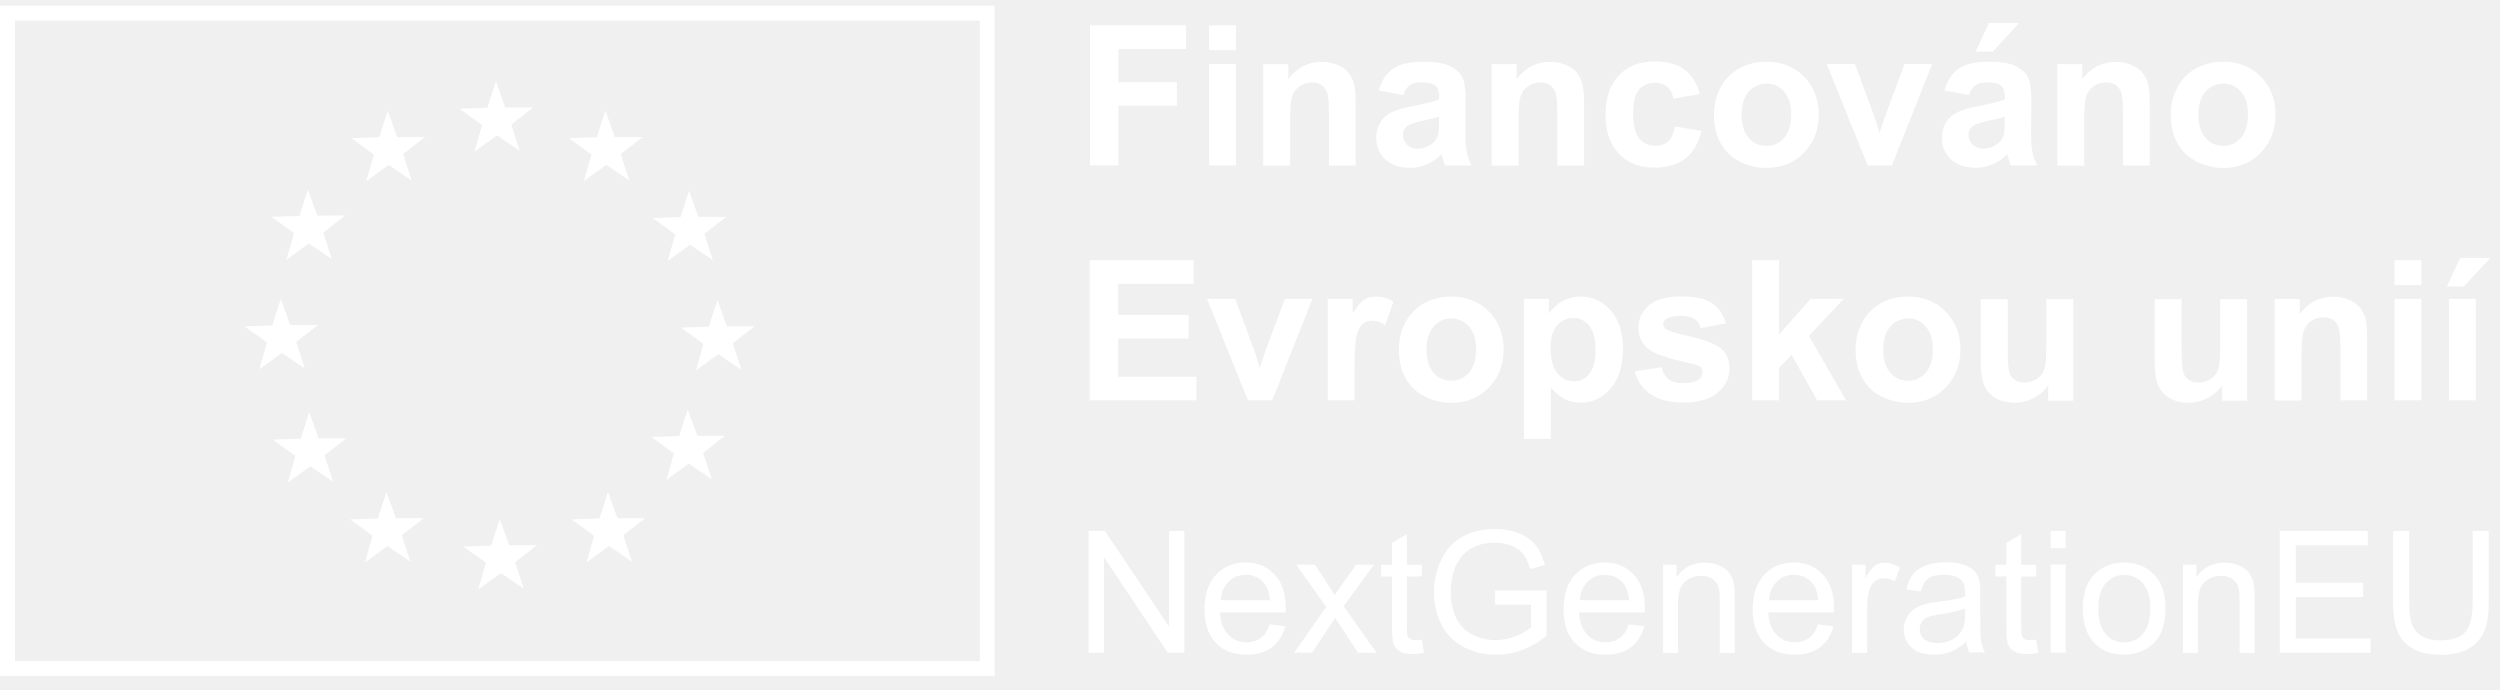
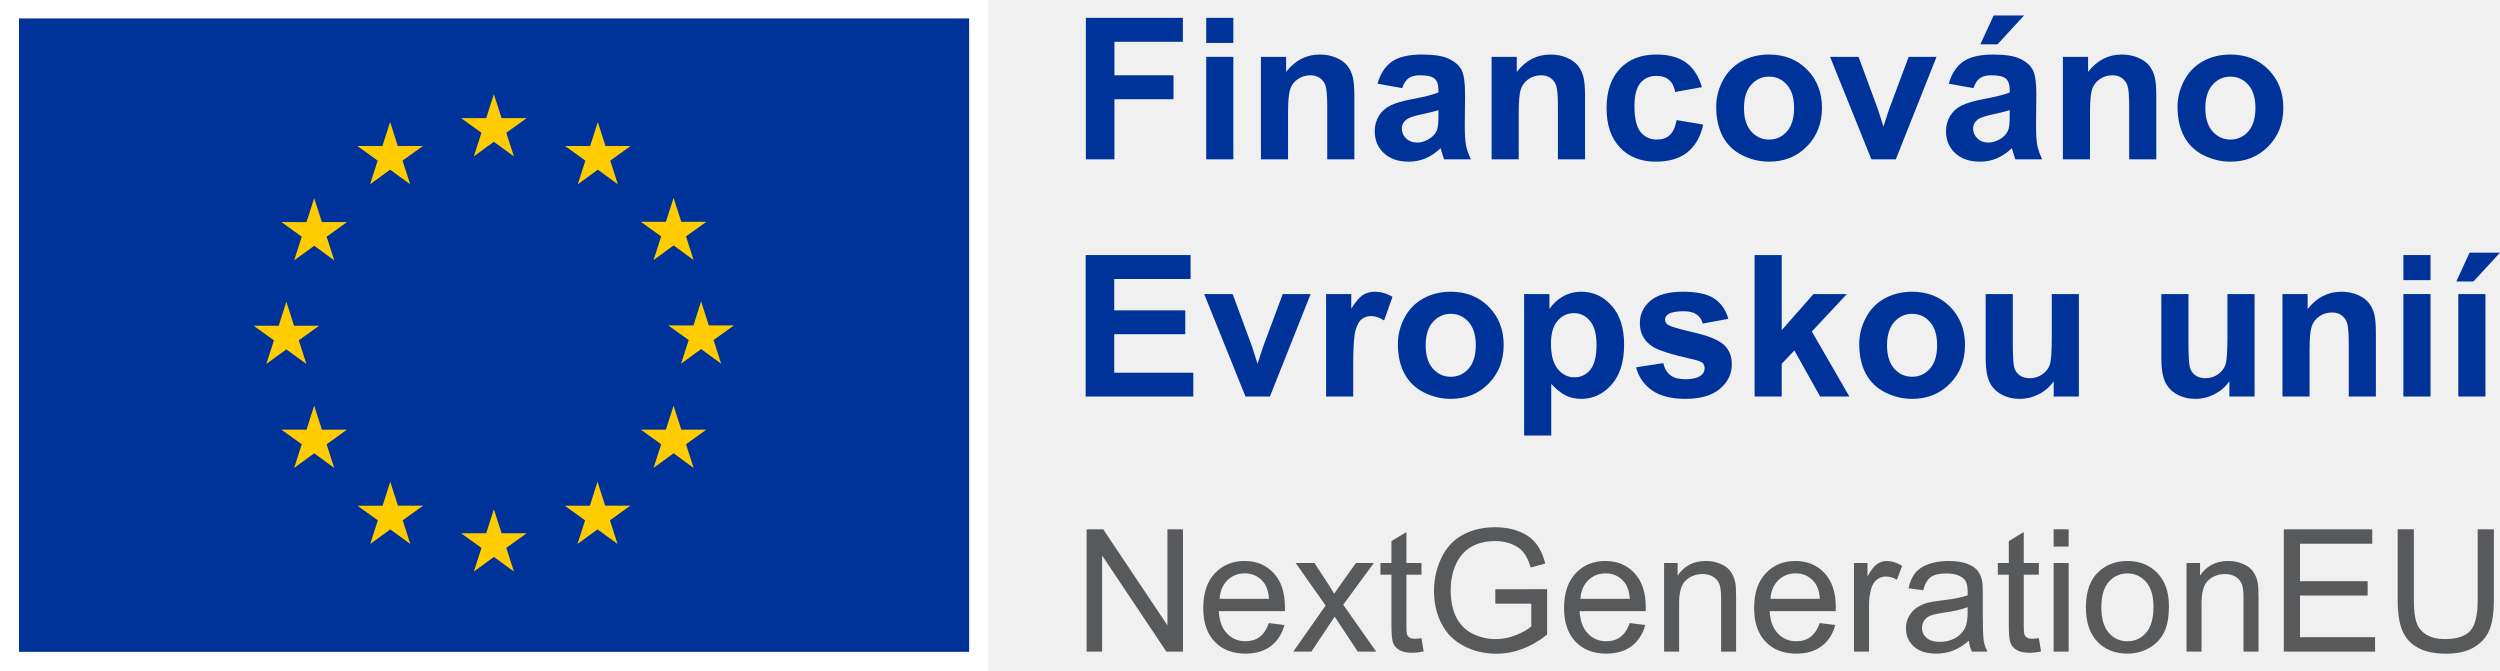
- <svg xmlns="http://www.w3.org/2000/svg" width="185" height="51" viewBox="0 0 185 51" fill="none">
-   <path d="M0 50.026V0.417H73.6V50.026H0ZM1.11 48.926H72.5V1.526H1.11V48.926Z" fill="white" />
-   <path d="M37.39 7.957L39.45 7.947L37.83 9.217L38.46 11.167L36.77 10.017L35.11 11.227L35.67 9.257L34.01 8.047L36.06 7.977L36.7 6.017L37.39 7.957Z" fill="white" />
-   <path d="M29.39 10.136H31.45L29.83 11.396L30.46 13.357L28.76 12.207L27.1 13.406L27.67 11.437L26 10.226L28.06 10.156L28.69 8.207L29.39 10.136Z" fill="white" />
-   <path d="M23.48 15.957L25.54 15.947L23.92 17.217L24.55 19.167L22.85 18.017L21.19 19.227L21.76 17.247L20.09 16.047L22.16 15.977L22.78 14.017L23.48 15.957Z" fill="white" />
-   <path d="M21.48 24.057L23.54 24.047L21.92 25.307L22.55 27.267L20.86 26.117L19.19 27.327L19.76 25.347L18.09 24.147L20.15 24.077L20.78 22.117L21.48 24.057Z" fill="white" />
-   <path d="M23.58 32.436H25.63L24.01 33.696L24.65 35.646L22.95 34.506L21.29 35.716L21.86 33.736L20.19 32.536L22.25 32.456L22.88 30.506L23.58 32.436Z" fill="white" />
-   <path d="M29.3 38.347H31.35L29.73 39.607L30.36 41.557L28.67 40.407L27.01 41.617L27.57 39.647L25.91 38.437L27.96 38.367L28.6 36.407L29.3 38.347Z" fill="white" />
-   <path d="M37.68 40.346H39.74L38.12 41.606L38.76 43.556L37.06 42.416L35.39 43.617L35.96 41.647L34.3 40.447L36.35 40.367L36.98 38.416L37.68 40.346Z" fill="white" />
-   <path d="M45.69 38.347H47.74L46.12 39.607L46.76 41.557L45.06 40.407L43.4 41.617L43.97 39.647L42.3 38.437L44.36 38.367L44.99 36.407L45.69 38.347Z" fill="white" />
-   <path d="M51.6 32.247H53.65L52.03 33.507L52.67 35.457L50.97 34.307L49.31 35.517L49.87 33.547L48.21 32.337L50.26 32.267L50.89 30.307L51.6 32.247Z" fill="white" />
-   <path d="M53.79 24.146H55.84L54.22 25.406L54.86 27.356L53.15 26.206L51.5 27.416L52.06 25.446L50.4 24.246L52.45 24.166L53.09 22.216L53.79 24.146Z" fill="white" />
-   <path d="M51.68 16.047H53.75L52.12 17.307L52.76 19.257L51.06 18.107L49.4 19.317L49.97 17.347L48.3 16.137L50.36 16.067L50.99 14.117L51.68 16.047Z" fill="white" />
-   <path d="M45.5 10.136H47.56L45.93 11.396L46.57 13.357L44.86 12.197L43.2 13.406L43.77 11.437L42.11 10.226L44.16 10.156L44.8 8.207L45.5 10.136Z" fill="white" />
-   <path d="M80.66 12.246V1.876H87.77V3.626H82.76V6.076H87.09V7.826H82.76V12.236H80.67L80.66 12.246Z" fill="white" />
-   <path d="M89.47 3.716V1.876H91.46V3.716H89.47ZM89.47 12.246V4.736H91.46V12.246H89.47Z" fill="white" />
-   <path d="M100.33 12.247H98.34V8.417C98.34 7.607 98.3 7.087 98.21 6.847C98.13 6.607 97.99 6.427 97.8 6.297C97.61 6.167 97.38 6.097 97.11 6.097C96.77 6.097 96.46 6.187 96.18 6.377C95.91 6.567 95.72 6.817 95.62 7.127C95.52 7.437 95.47 8.017 95.47 8.857V12.257H93.48V4.747H95.33V5.847C95.99 4.997 96.81 4.577 97.8 4.577C98.24 4.577 98.64 4.657 99 4.817C99.36 4.977 99.64 5.177 99.82 5.427C100 5.677 100.14 5.947 100.21 6.257C100.28 6.567 100.32 7.017 100.32 7.597V12.267L100.33 12.247Z" fill="white" />
-   <path d="M103.83 7.026L102.03 6.696C102.23 5.966 102.58 5.436 103.08 5.086C103.58 4.736 104.31 4.566 105.29 4.566C106.18 4.566 106.84 4.666 107.27 4.876C107.7 5.086 108.01 5.356 108.19 5.676C108.37 5.996 108.46 6.596 108.46 7.456L108.44 9.776C108.44 10.436 108.47 10.926 108.54 11.236C108.6 11.546 108.72 11.886 108.9 12.246H106.93C106.88 12.116 106.81 11.916 106.74 11.656C106.71 11.536 106.68 11.456 106.67 11.426C106.33 11.756 105.97 12.006 105.58 12.166C105.19 12.326 104.78 12.416 104.34 12.416C103.57 12.416 102.96 12.206 102.51 11.786C102.06 11.366 101.84 10.836 101.84 10.196C101.84 9.776 101.94 9.396 102.14 9.066C102.34 8.736 102.63 8.476 102.99 8.306C103.36 8.126 103.88 7.976 104.57 7.846C105.5 7.676 106.14 7.506 106.5 7.356V7.156C106.5 6.776 106.41 6.506 106.22 6.336C106.03 6.176 105.68 6.096 105.15 6.096C104.8 6.096 104.52 6.166 104.32 6.306C104.12 6.446 103.96 6.686 103.84 7.036L103.83 7.026ZM106.49 8.636C106.24 8.716 105.83 8.826 105.28 8.936C104.73 9.056 104.37 9.166 104.2 9.286C103.94 9.466 103.81 9.706 103.81 9.986C103.81 10.266 103.91 10.506 104.12 10.706C104.33 10.906 104.59 11.006 104.91 11.006C105.27 11.006 105.61 10.886 105.94 10.656C106.18 10.476 106.34 10.256 106.41 9.996C106.46 9.826 106.49 9.506 106.49 9.026V8.626V8.636Z" fill="white" />
-   <path d="M117.23 12.247H115.24V8.417C115.24 7.607 115.2 7.087 115.11 6.847C115.03 6.607 114.89 6.427 114.7 6.297C114.51 6.167 114.28 6.097 114.01 6.097C113.67 6.097 113.36 6.187 113.08 6.377C112.81 6.567 112.62 6.817 112.52 7.127C112.42 7.437 112.37 8.017 112.37 8.857V12.257H110.38V4.747H112.23V5.847C112.89 4.997 113.71 4.577 114.7 4.577C115.14 4.577 115.54 4.657 115.9 4.817C116.26 4.977 116.54 5.177 116.72 5.427C116.9 5.677 117.04 5.947 117.11 6.257C117.18 6.567 117.22 7.017 117.22 7.597V12.267L117.23 12.247Z" fill="white" />
-   <path d="M125.79 6.956L123.83 7.306C123.76 6.916 123.61 6.616 123.38 6.426C123.15 6.226 122.84 6.126 122.47 6.126C121.97 6.126 121.58 6.296 121.29 6.636C121 6.976 120.85 7.546 120.85 8.346C120.85 9.236 121 9.866 121.3 10.236C121.6 10.606 122 10.786 122.51 10.786C122.89 10.786 123.2 10.676 123.44 10.466C123.68 10.256 123.85 9.886 123.95 9.356L125.9 9.686C125.7 10.586 125.31 11.256 124.73 11.716C124.15 12.176 123.38 12.406 122.42 12.406C121.32 12.406 120.45 12.056 119.79 11.366C119.14 10.676 118.81 9.716 118.81 8.486C118.81 7.256 119.14 6.276 119.79 5.586C120.44 4.896 121.33 4.546 122.45 4.546C123.36 4.546 124.09 4.746 124.63 5.136C125.17 5.526 125.56 6.126 125.79 6.936V6.956Z" fill="white" />
-   <path d="M126.84 8.386C126.84 7.726 127 7.086 127.33 6.466C127.66 5.846 128.12 5.376 128.71 5.056C129.31 4.726 129.97 4.566 130.71 4.566C131.85 4.566 132.78 4.936 133.5 5.676C134.23 6.416 134.59 7.346 134.59 8.476C134.59 9.606 134.22 10.556 133.49 11.306C132.76 12.056 131.83 12.426 130.72 12.426C130.03 12.426 129.38 12.266 128.75 11.956C128.13 11.646 127.65 11.186 127.32 10.586C126.99 9.986 126.83 9.256 126.83 8.386H126.84ZM128.88 8.496C128.88 9.246 129.06 9.816 129.41 10.206C129.76 10.606 130.2 10.796 130.72 10.796C131.24 10.796 131.67 10.596 132.02 10.206C132.37 9.806 132.55 9.236 132.55 8.476C132.55 7.716 132.37 7.176 132.02 6.776C131.67 6.376 131.23 6.186 130.72 6.186C130.21 6.186 129.76 6.386 129.41 6.776C129.06 7.176 128.88 7.746 128.88 8.486V8.496Z" fill="white" />
-   <path d="M138.21 12.246L135.18 4.736H137.27L138.68 8.566L139.09 9.846C139.2 9.516 139.27 9.306 139.3 9.206C139.37 8.996 139.44 8.786 139.51 8.566L140.94 4.736H142.98L140 12.246H138.21Z" fill="white" />
-   <path d="M145.69 7.027L143.89 6.697C144.09 5.967 144.44 5.437 144.94 5.087C145.44 4.737 146.17 4.567 147.15 4.567C148.04 4.567 148.7 4.667 149.13 4.877C149.56 5.087 149.87 5.357 150.05 5.677C150.23 5.997 150.32 6.597 150.32 7.457L150.3 9.777C150.3 10.437 150.33 10.927 150.4 11.236C150.46 11.546 150.58 11.886 150.76 12.246H148.79C148.74 12.117 148.67 11.916 148.6 11.656C148.57 11.537 148.54 11.457 148.53 11.427C148.19 11.757 147.83 12.007 147.44 12.166C147.05 12.326 146.64 12.416 146.2 12.416C145.43 12.416 144.82 12.207 144.37 11.787C143.92 11.367 143.7 10.836 143.7 10.197C143.7 9.777 143.8 9.397 144 9.067C144.2 8.737 144.49 8.477 144.85 8.307C145.22 8.127 145.74 7.977 146.43 7.847C147.36 7.677 148 7.507 148.36 7.357V7.157C148.36 6.777 148.27 6.507 148.08 6.337C147.89 6.177 147.54 6.097 147.01 6.097C146.66 6.097 146.38 6.167 146.18 6.307C145.98 6.447 145.82 6.687 145.7 7.037L145.69 7.027ZM148.35 8.637C148.1 8.717 147.69 8.827 147.14 8.937C146.59 9.057 146.23 9.167 146.06 9.287C145.8 9.467 145.67 9.707 145.67 9.987C145.67 10.267 145.77 10.507 145.98 10.707C146.19 10.906 146.45 11.007 146.77 11.007C147.13 11.007 147.47 10.886 147.8 10.656C148.04 10.476 148.2 10.257 148.27 9.997C148.32 9.827 148.35 9.507 148.35 9.027V8.627V8.637ZM146.2 3.817L147.18 1.707H149.41L147.47 3.817H146.21H146.2Z" fill="white" />
-   <path d="M159.09 12.247H157.1V8.417C157.1 7.607 157.06 7.087 156.97 6.847C156.89 6.607 156.75 6.427 156.56 6.297C156.37 6.167 156.14 6.097 155.87 6.097C155.53 6.097 155.22 6.187 154.94 6.377C154.67 6.567 154.48 6.817 154.38 7.127C154.28 7.437 154.23 8.017 154.23 8.857V12.257H152.24V4.747H154.09V5.847C154.75 4.997 155.57 4.577 156.56 4.577C157 4.577 157.4 4.657 157.76 4.817C158.12 4.977 158.4 5.177 158.58 5.427C158.76 5.677 158.9 5.947 158.97 6.257C159.04 6.567 159.08 7.017 159.08 7.597V12.267L159.09 12.247Z" fill="white" />
-   <path d="M160.64 8.386C160.64 7.726 160.8 7.086 161.13 6.466C161.46 5.846 161.92 5.376 162.51 5.056C163.11 4.726 163.77 4.566 164.51 4.566C165.65 4.566 166.58 4.936 167.3 5.676C168.03 6.416 168.39 7.346 168.39 8.476C168.39 9.606 168.02 10.556 167.29 11.306C166.56 12.056 165.63 12.426 164.52 12.426C163.83 12.426 163.18 12.266 162.55 11.956C161.93 11.646 161.45 11.186 161.12 10.586C160.79 9.986 160.63 9.256 160.63 8.386H160.64ZM162.68 8.496C162.68 9.246 162.86 9.816 163.21 10.206C163.56 10.606 164 10.796 164.52 10.796C165.04 10.796 165.47 10.596 165.82 10.206C166.17 9.806 166.35 9.236 166.35 8.476C166.35 7.716 166.17 7.176 165.82 6.776C165.47 6.376 165.03 6.186 164.52 6.186C164.01 6.186 163.56 6.386 163.21 6.776C162.86 7.176 162.68 7.746 162.68 8.486V8.496Z" fill="white" />
-   <path d="M80.64 29.626V19.256H88.33V21.006H82.74V23.306H87.95V25.056H82.74V27.876H88.53V29.626H80.65H80.64Z" fill="white" />
-   <path d="M92.35 29.627L89.32 22.117H91.41L92.82 25.947L93.23 27.227C93.34 26.897 93.41 26.687 93.44 26.587C93.51 26.377 93.58 26.167 93.65 25.947L95.08 22.117H97.12L94.14 29.627H92.35Z" fill="white" />
-   <path d="M100.24 29.627H98.25V22.117H100.1V23.187C100.42 22.687 100.7 22.347 100.95 22.187C101.2 22.027 101.49 21.947 101.81 21.947C102.26 21.947 102.7 22.067 103.12 22.327L102.5 24.057C102.17 23.837 101.85 23.727 101.57 23.727C101.29 23.727 101.06 23.807 100.86 23.957C100.66 24.107 100.51 24.387 100.4 24.787C100.29 25.187 100.23 26.027 100.23 27.307V29.627H100.24Z" fill="white" />
-   <path d="M103.52 25.767C103.52 25.107 103.68 24.467 104.01 23.847C104.34 23.227 104.8 22.757 105.39 22.437C105.99 22.107 106.65 21.947 107.39 21.947C108.53 21.947 109.46 22.317 110.18 23.057C110.91 23.797 111.27 24.727 111.27 25.857C111.27 26.987 110.9 27.937 110.17 28.687C109.44 29.437 108.51 29.807 107.4 29.807C106.71 29.807 106.06 29.647 105.43 29.337C104.81 29.027 104.33 28.567 104 27.967C103.67 27.367 103.51 26.637 103.51 25.767H103.52ZM105.56 25.877C105.56 26.627 105.74 27.197 106.09 27.587C106.44 27.987 106.88 28.177 107.4 28.177C107.92 28.177 108.35 27.977 108.7 27.587C109.05 27.187 109.23 26.617 109.23 25.857C109.23 25.097 109.05 24.557 108.7 24.157C108.35 23.757 107.91 23.567 107.4 23.567C106.89 23.567 106.44 23.767 106.09 24.157C105.74 24.557 105.56 25.127 105.56 25.867V25.877Z" fill="white" />
-   <path d="M112.77 22.117H114.62V23.217C114.86 22.837 115.19 22.537 115.6 22.297C116.01 22.057 116.47 21.947 116.97 21.947C117.84 21.947 118.58 22.287 119.19 22.977C119.8 23.657 120.1 24.617 120.1 25.837C120.1 27.057 119.79 28.067 119.18 28.757C118.57 29.457 117.82 29.797 116.95 29.797C116.53 29.797 116.16 29.717 115.82 29.547C115.48 29.377 115.13 29.097 114.76 28.697V32.477H112.77V22.107V22.117ZM114.74 25.747C114.74 26.587 114.91 27.217 115.24 27.617C115.57 28.017 115.98 28.217 116.46 28.217C116.94 28.217 117.31 28.037 117.61 27.667C117.91 27.297 118.07 26.687 118.07 25.847C118.07 25.057 117.91 24.477 117.6 24.097C117.28 23.717 116.89 23.527 116.43 23.527C115.97 23.527 115.54 23.717 115.22 24.087C114.9 24.457 114.74 25.017 114.74 25.757V25.747Z" fill="white" />
-   <path d="M120.97 27.477L122.96 27.177C123.04 27.567 123.22 27.857 123.48 28.056C123.74 28.256 124.1 28.357 124.57 28.357C125.08 28.357 125.47 28.267 125.73 28.076C125.9 27.947 125.99 27.767 125.99 27.547C125.99 27.396 125.94 27.267 125.85 27.166C125.75 27.076 125.53 26.986 125.18 26.907C123.58 26.556 122.56 26.227 122.13 25.936C121.54 25.526 121.24 24.966 121.24 24.247C121.24 23.596 121.5 23.047 122.01 22.607C122.52 22.166 123.32 21.936 124.4 21.936C125.48 21.936 126.19 22.107 126.69 22.436C127.19 22.767 127.53 23.267 127.72 23.927L125.85 24.276C125.77 23.986 125.62 23.756 125.39 23.607C125.17 23.447 124.85 23.377 124.43 23.377C123.91 23.377 123.53 23.447 123.31 23.596C123.16 23.697 123.08 23.837 123.08 23.997C123.08 24.137 123.15 24.256 123.28 24.357C123.46 24.486 124.08 24.677 125.14 24.916C126.2 25.157 126.94 25.456 127.36 25.797C127.78 26.146 127.98 26.646 127.98 27.276C127.98 27.966 127.69 28.556 127.12 29.047C126.54 29.547 125.69 29.787 124.57 29.787C123.55 29.787 122.74 29.576 122.14 29.166C121.54 28.747 121.15 28.186 120.97 27.477Z" fill="white" />
-   <path d="M129.66 29.626V19.256H131.65V24.756L133.98 22.116H136.43L133.86 24.856L136.61 29.626H134.47L132.58 26.256L131.65 27.226V29.626H129.66Z" fill="white" />
-   <path d="M137.32 25.767C137.32 25.107 137.48 24.467 137.81 23.847C138.14 23.227 138.6 22.757 139.19 22.437C139.79 22.107 140.45 21.947 141.19 21.947C142.33 21.947 143.26 22.317 143.98 23.057C144.71 23.797 145.07 24.727 145.07 25.857C145.07 26.987 144.7 27.937 143.97 28.687C143.24 29.437 142.31 29.807 141.2 29.807C140.51 29.807 139.86 29.647 139.23 29.337C138.61 29.027 138.13 28.567 137.8 27.967C137.47 27.367 137.31 26.637 137.31 25.767H137.32ZM139.36 25.877C139.36 26.627 139.54 27.197 139.89 27.587C140.24 27.987 140.68 28.177 141.2 28.177C141.72 28.177 142.15 27.977 142.5 27.587C142.85 27.187 143.03 26.617 143.03 25.857C143.03 25.097 142.85 24.557 142.5 24.157C142.15 23.757 141.71 23.567 141.2 23.567C140.69 23.567 140.24 23.767 139.89 24.157C139.54 24.557 139.36 25.127 139.36 25.867V25.877Z" fill="white" />
-   <path d="M151.57 29.627V28.507C151.3 28.907 150.94 29.227 150.49 29.457C150.04 29.687 149.57 29.807 149.08 29.807C148.59 29.807 148.12 29.697 147.72 29.477C147.32 29.257 147.03 28.947 146.85 28.547C146.67 28.147 146.58 27.587 146.58 26.887V22.137H148.57V25.587C148.57 26.647 148.61 27.287 148.68 27.527C148.75 27.767 148.89 27.957 149.08 28.097C149.27 28.237 149.52 28.307 149.82 28.307C150.16 28.307 150.46 28.217 150.73 28.027C151 27.837 151.18 27.607 151.28 27.337C151.38 27.057 151.43 26.387 151.43 25.307V22.137H153.42V29.647H151.57V29.627Z" fill="white" />
-   <path d="M164.44 29.627V28.507C164.17 28.907 163.81 29.227 163.36 29.457C162.91 29.687 162.44 29.807 161.95 29.807C161.46 29.807 160.99 29.697 160.59 29.477C160.19 29.257 159.9 28.947 159.72 28.547C159.54 28.147 159.45 27.587 159.45 26.887V22.137H161.44V25.587C161.44 26.647 161.48 27.287 161.55 27.527C161.62 27.767 161.76 27.957 161.95 28.097C162.14 28.237 162.39 28.307 162.69 28.307C163.03 28.307 163.33 28.217 163.6 28.027C163.87 27.837 164.05 27.607 164.15 27.337C164.25 27.057 164.3 26.387 164.3 25.307V22.137H166.29V29.647H164.44V29.627Z" fill="white" />
-   <path d="M175.18 29.627H173.19V25.797C173.19 24.986 173.15 24.466 173.06 24.227C172.98 23.986 172.84 23.806 172.65 23.677C172.46 23.547 172.23 23.477 171.96 23.477C171.62 23.477 171.31 23.567 171.03 23.756C170.76 23.947 170.57 24.197 170.47 24.506C170.37 24.817 170.32 25.396 170.32 26.236V29.637H168.33V22.127H170.18V23.227C170.84 22.377 171.66 21.956 172.65 21.956C173.09 21.956 173.49 22.037 173.85 22.197C174.21 22.357 174.49 22.556 174.67 22.806C174.85 23.056 174.99 23.326 175.06 23.637C175.13 23.947 175.17 24.396 175.17 24.977V29.646L175.18 29.627Z" fill="white" />
-   <path d="M177.19 21.096V19.256H179.18V21.096H177.19ZM177.19 29.626V22.116H179.18V29.626H177.19Z" fill="white" />
-   <path d="M181.07 21.196L182.05 19.086H184.28L182.33 21.196H181.07ZM181.22 29.626V22.116H183.21V29.626H181.22Z" fill="white" />
-   <path d="M80.55 48.306V39.296H81.77L86.5 46.366V39.296H87.64V48.306H86.42L81.69 41.226V48.306H80.55Z" fill="white" />
-   <path d="M93.97 46.206L95.11 46.346C94.93 47.017 94.6 47.536 94.11 47.897C93.62 48.267 93 48.447 92.24 48.447C91.29 48.447 90.53 48.157 89.97 47.566C89.41 46.977 89.13 46.157 89.13 45.096C89.13 44.036 89.41 43.147 89.98 42.536C90.55 41.926 91.28 41.627 92.18 41.627C93.08 41.627 93.76 41.926 94.32 42.517C94.88 43.106 95.15 43.947 95.15 45.026C95.15 45.096 95.15 45.187 95.15 45.316H90.28C90.32 46.036 90.52 46.587 90.89 46.967C91.25 47.346 91.71 47.536 92.25 47.536C92.66 47.536 93 47.426 93.29 47.217C93.58 47.007 93.8 46.666 93.97 46.197V46.206ZM90.34 44.416H93.98C93.93 43.867 93.79 43.456 93.56 43.176C93.21 42.746 92.75 42.536 92.19 42.536C91.68 42.536 91.25 42.706 90.91 43.047C90.57 43.386 90.37 43.837 90.34 44.407V44.416Z" fill="white" />
-   <path d="M95.76 48.307L98.14 44.917L95.93 41.787H97.31L98.31 43.317C98.5 43.607 98.65 43.847 98.76 44.047C98.94 43.777 99.11 43.537 99.26 43.327L100.36 41.787H101.68L99.43 44.857L101.86 48.307H100.5L99.16 46.277L98.8 45.727L97.09 48.297H95.75L95.76 48.307Z" fill="white" />
-   <path d="M105.21 47.317L105.37 48.297C105.06 48.367 104.78 48.397 104.54 48.397C104.14 48.397 103.83 48.337 103.61 48.207C103.39 48.077 103.23 47.917 103.14 47.707C103.05 47.497 103.01 47.067 103.01 46.407V42.657H102.2V41.797H103.01V40.177L104.11 39.517V41.797H105.22V42.657H104.11V46.467C104.11 46.787 104.13 46.987 104.17 47.077C104.21 47.167 104.27 47.237 104.36 47.287C104.45 47.337 104.57 47.367 104.74 47.367C104.86 47.367 105.02 47.357 105.23 47.327L105.21 47.317Z" fill="white" />
-   <path d="M110.64 44.767V43.706H114.45V47.047C113.86 47.517 113.26 47.867 112.64 48.096C112.02 48.337 111.38 48.447 110.72 48.447C109.84 48.447 109.03 48.257 108.31 47.877C107.59 47.496 107.04 46.947 106.67 46.236C106.3 45.517 106.12 44.717 106.12 43.837C106.12 42.956 106.3 42.147 106.67 41.386C107.04 40.627 107.56 40.066 108.25 39.697C108.94 39.327 109.73 39.147 110.63 39.147C111.28 39.147 111.87 39.257 112.4 39.467C112.93 39.676 113.34 39.967 113.64 40.346C113.94 40.727 114.17 41.217 114.32 41.816L113.24 42.106C113.1 41.647 112.94 41.286 112.74 41.026C112.54 40.767 112.25 40.556 111.88 40.397C111.51 40.236 111.09 40.157 110.64 40.157C110.1 40.157 109.62 40.236 109.23 40.407C108.83 40.577 108.51 40.786 108.27 41.056C108.03 41.327 107.84 41.627 107.7 41.947C107.47 42.507 107.36 43.106 107.36 43.757C107.36 44.556 107.5 45.227 107.78 45.776C108.06 46.316 108.46 46.717 108.99 46.977C109.52 47.236 110.08 47.367 110.67 47.367C111.19 47.367 111.69 47.267 112.18 47.066C112.67 46.867 113.04 46.657 113.3 46.426V44.746H110.65L110.64 44.767Z" fill="white" />
-   <path d="M120.54 46.206L121.68 46.346C121.5 47.017 121.17 47.536 120.68 47.897C120.19 48.267 119.57 48.447 118.81 48.447C117.86 48.447 117.1 48.157 116.54 47.566C115.98 46.977 115.7 46.157 115.7 45.096C115.7 44.036 115.98 43.147 116.55 42.536C117.12 41.926 117.85 41.627 118.75 41.627C119.65 41.627 120.33 41.926 120.89 42.517C121.45 43.106 121.72 43.947 121.72 45.026C121.72 45.096 121.72 45.187 121.72 45.316H116.85C116.89 46.036 117.09 46.587 117.46 46.967C117.82 47.346 118.28 47.536 118.82 47.536C119.23 47.536 119.57 47.426 119.86 47.217C120.15 47.007 120.37 46.666 120.54 46.197V46.206ZM116.91 44.416H120.55C120.5 43.867 120.36 43.456 120.13 43.176C119.78 42.746 119.32 42.536 118.76 42.536C118.25 42.536 117.82 42.706 117.48 43.047C117.14 43.386 116.94 43.837 116.91 44.407V44.416Z" fill="white" />
-   <path d="M123.07 48.307V41.787H124.07V42.717C124.55 41.997 125.24 41.637 126.15 41.637C126.54 41.637 126.9 41.707 127.23 41.847C127.56 41.987 127.81 42.177 127.97 42.407C128.13 42.637 128.25 42.907 128.31 43.227C128.35 43.437 128.37 43.787 128.37 44.307V48.317H127.26V44.347C127.26 43.897 127.22 43.557 127.13 43.337C127.04 43.117 126.89 42.937 126.67 42.807C126.45 42.677 126.19 42.607 125.9 42.607C125.43 42.607 125.02 42.757 124.68 43.057C124.34 43.357 124.17 43.927 124.17 44.757V48.317H123.06L123.07 48.307Z" fill="white" />
-   <path d="M134.54 46.206L135.68 46.346C135.5 47.017 135.17 47.536 134.68 47.897C134.19 48.267 133.57 48.447 132.81 48.447C131.86 48.447 131.1 48.157 130.54 47.566C129.98 46.977 129.7 46.157 129.7 45.096C129.7 44.036 129.98 43.147 130.55 42.536C131.12 41.926 131.85 41.627 132.75 41.627C133.65 41.627 134.33 41.926 134.89 42.517C135.45 43.106 135.72 43.947 135.72 45.026C135.72 45.096 135.72 45.187 135.72 45.316H130.85C130.89 46.036 131.09 46.587 131.46 46.967C131.82 47.346 132.28 47.536 132.82 47.536C133.23 47.536 133.57 47.426 133.86 47.217C134.15 47.007 134.37 46.666 134.54 46.197V46.206ZM130.91 44.416H134.55C134.5 43.867 134.36 43.456 134.13 43.176C133.78 42.746 133.32 42.536 132.76 42.536C132.25 42.536 131.82 42.706 131.48 43.047C131.14 43.386 130.94 43.837 130.91 44.407V44.416Z" fill="white" />
-   <path d="M137.05 48.307V41.787H138.05V42.777C138.3 42.317 138.54 42.007 138.75 41.857C138.96 41.707 139.2 41.637 139.46 41.637C139.83 41.637 140.21 41.757 140.6 41.997L140.22 43.027C139.95 42.867 139.68 42.787 139.41 42.787C139.17 42.787 138.95 42.857 138.76 43.007C138.57 43.147 138.43 43.357 138.35 43.607C138.23 43.997 138.17 44.427 138.17 44.897V48.317H137.06L137.05 48.307Z" fill="white" />
-   <path d="M145.51 47.496C145.1 47.846 144.71 48.086 144.33 48.236C143.95 48.386 143.54 48.446 143.11 48.446C142.39 48.446 141.84 48.276 141.46 47.916C141.08 47.566 140.88 47.116 140.88 46.576C140.88 46.256 140.95 45.966 141.1 45.696C141.25 45.436 141.44 45.216 141.67 45.056C141.9 44.896 142.17 44.776 142.47 44.696C142.69 44.636 143.01 44.586 143.45 44.526C144.34 44.416 145 44.296 145.42 44.146C145.42 43.996 145.42 43.896 145.42 43.856C145.42 43.406 145.32 43.086 145.11 42.906C144.83 42.656 144.41 42.526 143.85 42.526C143.33 42.526 142.95 42.616 142.7 42.796C142.45 42.976 142.27 43.296 142.15 43.766L141.07 43.616C141.17 43.156 141.33 42.776 141.56 42.496C141.78 42.216 142.11 41.996 142.54 41.836C142.97 41.676 143.46 41.606 144.02 41.606C144.58 41.606 145.03 41.676 145.38 41.806C145.73 41.936 145.98 42.106 146.15 42.306C146.31 42.506 146.43 42.756 146.49 43.056C146.53 43.246 146.54 43.586 146.54 44.076V45.546C146.54 46.576 146.56 47.226 146.61 47.496C146.66 47.766 146.75 48.026 146.89 48.276H145.73C145.62 48.046 145.54 47.776 145.51 47.476V47.496ZM145.42 45.026C145.02 45.186 144.42 45.326 143.61 45.446C143.15 45.516 142.83 45.586 142.65 45.666C142.47 45.746 142.32 45.866 142.21 46.026C142.11 46.186 142.06 46.356 142.06 46.556C142.06 46.846 142.17 47.096 142.39 47.296C142.61 47.496 142.94 47.586 143.37 47.586C143.8 47.586 144.17 47.496 144.51 47.306C144.84 47.116 145.09 46.866 145.24 46.546C145.36 46.296 145.42 45.926 145.42 45.436V45.026Z" fill="white" />
-   <path d="M150.67 47.317L150.83 48.297C150.52 48.367 150.24 48.397 150 48.397C149.6 48.397 149.29 48.337 149.07 48.207C148.85 48.077 148.69 47.917 148.6 47.707C148.51 47.497 148.47 47.067 148.47 46.407V42.657H147.66V41.797H148.47V40.177L149.57 39.517V41.797H150.68V42.657H149.57V46.467C149.57 46.787 149.59 46.987 149.63 47.077C149.67 47.167 149.73 47.237 149.82 47.287C149.91 47.337 150.03 47.367 150.2 47.367C150.32 47.367 150.48 47.357 150.69 47.327L150.67 47.317Z" fill="white" />
-   <path d="M151.75 40.566V39.296H152.86V40.566H151.75ZM151.75 48.296V41.776H152.86V48.296H151.75Z" fill="white" />
-   <path d="M154.13 45.036C154.13 43.827 154.47 42.937 155.14 42.346C155.7 41.867 156.39 41.627 157.19 41.627C158.09 41.627 158.82 41.916 159.39 42.507C159.96 43.096 160.24 43.907 160.24 44.947C160.24 45.786 160.11 46.447 159.86 46.926C159.61 47.407 159.24 47.786 158.76 48.047C158.28 48.316 157.75 48.447 157.18 48.447C156.27 48.447 155.53 48.157 154.97 47.566C154.41 46.986 154.13 46.136 154.13 45.036ZM155.27 45.036C155.27 45.867 155.45 46.496 155.82 46.916C156.19 47.337 156.64 47.536 157.2 47.536C157.76 47.536 158.2 47.327 158.57 46.907C158.93 46.486 159.12 45.856 159.12 44.996C159.12 44.187 158.94 43.577 158.57 43.166C158.2 42.746 157.75 42.547 157.2 42.547C156.65 42.547 156.19 42.757 155.82 43.166C155.46 43.577 155.27 44.206 155.27 45.036Z" fill="white" />
-   <path d="M161.54 48.307V41.787H162.54V42.717C163.02 41.997 163.71 41.637 164.62 41.637C165.01 41.637 165.37 41.707 165.7 41.847C166.03 41.987 166.28 42.177 166.44 42.407C166.6 42.637 166.72 42.907 166.78 43.227C166.82 43.437 166.84 43.787 166.84 44.307V48.317H165.73V44.347C165.73 43.897 165.69 43.557 165.6 43.337C165.51 43.117 165.36 42.937 165.14 42.807C164.92 42.677 164.66 42.607 164.37 42.607C163.9 42.607 163.49 42.757 163.15 43.057C162.81 43.357 162.64 43.927 162.64 44.757V48.317H161.53L161.54 48.307Z" fill="white" />
-   <path d="M168.7 48.306V39.296H175.21V40.356H169.89V43.116H174.87V44.176H169.89V47.246H175.42V48.306H168.7Z" fill="white" />
-   <path d="M182.98 39.296H184.17V44.496C184.17 45.406 184.07 46.116 183.86 46.656C183.65 47.186 183.28 47.626 182.75 47.956C182.22 48.286 181.51 48.456 180.65 48.456C179.79 48.456 179.12 48.306 178.58 48.016C178.04 47.726 177.66 47.306 177.43 46.756C177.2 46.206 177.09 45.456 177.09 44.496V39.296H178.28V44.496C178.28 45.276 178.35 45.856 178.5 46.226C178.64 46.596 178.89 46.886 179.25 47.086C179.6 47.286 180.04 47.386 180.55 47.386C181.43 47.386 182.05 47.186 182.42 46.786C182.79 46.386 182.98 45.626 182.98 44.496V39.296Z" fill="white" />
+ <svg xmlns="http://www.w3.org/2000/svg" id="Layer_1" data-name="Layer 1" viewBox="0 0 560.792 150.516">
+   <rect width="221.655" height="150.516" fill="#fff" stroke-width="0" />
+   <rect x="4.263" y="4.128" width="213.13" height="142.088" fill="#039" stroke-width="0" />
+   <polyline points="106.286 35.087 110.783 31.805 115.281 35.087 113.569 29.779 118.138 26.497 112.507 26.497 110.783 21.125 109.06 26.503 103.433 26.497 107.998 29.779 106.286 35.087" fill="#fc0" stroke-width="0" />
+   <polyline points="83.013 41.339 87.51 38.057 92.005 41.339 90.296 36.031 94.861 32.749 89.23 32.749 87.508 27.372 85.784 32.755 80.156 32.749 84.721 36.031 83.013 41.339" fill="#fc0" stroke-width="0" />
+   <polyline points="70.481 44.439 68.757 49.823 63.13 49.817 67.695 53.099 65.984 58.407 70.481 55.125 74.978 58.407 73.266 53.099 77.831 49.817 72.204 49.817 70.481 44.439" fill="#fc0" stroke-width="0" />
+   <polyline points="64.234 78.369 68.729 81.651 67.02 76.344 71.585 73.061 65.957 73.061 64.234 67.683 62.511 73.073 56.88 73.061 61.448 76.344 59.737 81.651 64.234 78.369" fill="#fc0" stroke-width="0" />
+   <polyline points="72.204 96.375 70.481 90.998 68.757 96.381 63.13 96.375 67.695 99.657 65.984 104.965 70.481 101.677 74.978 104.965 73.266 99.657 77.831 96.375 72.204 96.375" fill="#fc0" stroke-width="0" />
+   <polyline points="89.265 113.437 87.542 108.065 85.822 113.443 80.192 113.437 84.756 116.719 83.048 122.027 87.545 118.745 92.039 122.027 90.331 116.719 94.896 113.437 89.265 113.437" fill="#fc0" stroke-width="0" />
+   <polyline points="112.51 119.62 110.786 114.242 109.066 119.626 103.436 119.62 108.001 122.902 106.292 128.21 110.789 124.928 115.284 128.21 113.572 122.902 118.14 119.62 112.51 119.62" fill="#fc0" stroke-width="0" />
+   <polyline points="135.754 113.437 134.034 108.065 132.308 113.443 126.683 113.437 131.245 116.719 129.537 122.027 134.034 118.745 138.531 122.027 136.817 116.719 141.384 113.437 135.754 113.437" fill="#fc0" stroke-width="0" />
+   <polyline points="152.822 96.375 151.095 90.998 149.369 96.381 143.745 96.375 148.312 99.657 146.598 104.965 151.095 101.677 155.592 104.965 153.878 99.657 158.446 96.375 152.822 96.375" fill="#fc0" stroke-width="0" />
+   <polyline points="164.629 72.997 158.998 72.997 157.272 67.619 155.552 73.003 149.921 72.997 154.489 76.279 152.78 81.586 157.272 78.299 161.769 81.586 160.061 76.279 164.629 72.997" fill="#fc0" stroke-width="0" />
+   <polyline points="146.598 58.336 151.095 55.054 155.592 58.336 153.878 53.028 158.446 49.752 152.821 49.752 151.095 44.375 149.369 49.758 143.744 49.752 148.312 53.028 146.598 58.336" fill="#fc0" stroke-width="0" />
+   <polyline points="134.098 27.378 132.378 32.761 126.748 32.749 131.31 36.037 129.601 41.345 134.104 38.057 138.595 41.345 136.887 36.037 141.455 32.749 135.819 32.749 134.098 27.378" fill="#fc0" stroke-width="0" />
+   <g>
+     <path d="m243.744,146.167v-27.436h3.724l14.41,21.54v-21.54h3.481v27.436h-3.724l-14.41-21.559v21.559h-3.481Z" fill="#58595b" stroke-width="0" />
+     <path d="m284.635,139.767l3.481.431c-.549,2.033-1.566,3.611-3.05,4.734-1.485,1.123-3.381,1.685-5.689,1.685-2.907,0-5.212-.896-6.915-2.686s-2.554-4.301-2.554-7.532c0-3.344.861-5.939,2.583-7.785,1.722-1.847,3.955-2.771,6.7-2.771,2.657,0,4.828.905,6.513,2.714,1.684,1.81,2.526,4.354,2.526,7.636,0,.199-.006.499-.019.898h-14.822c.125,2.184.742,3.854,1.853,5.016,1.11,1.16,2.495,1.74,4.154,1.74,1.235,0,2.29-.324,3.163-.974.873-.648,1.565-1.685,2.077-3.106Zm-11.06-5.446h11.098c-.15-1.671-.574-2.925-1.273-3.761-1.073-1.298-2.464-1.946-4.173-1.946-1.547,0-2.848.518-3.902,1.553-1.054,1.036-1.637,2.421-1.75,4.154Z" fill="#58595b" stroke-width="0" />
+     <path d="m290.099,146.167l7.261-10.33-6.719-9.545h4.211l3.05,4.66c.574.886,1.036,1.628,1.385,2.227.549-.823,1.054-1.553,1.516-2.189l3.35-4.697h4.023l-6.868,9.357,7.392,10.518h-4.136l-4.08-6.176-1.085-1.666-5.221,7.842h-4.08Z" fill="#58595b" stroke-width="0" />
+     <path d="m318.863,143.154l.486,2.976c-.948.199-1.796.299-2.545.299-1.223,0-2.171-.193-2.845-.58s-1.148-.895-1.422-1.525c-.274-.63-.412-1.955-.412-3.977v-11.435h-2.47v-2.62h2.47v-4.922l3.35-2.021v6.942h3.387v2.62h-3.387v11.622c0,.961.059,1.578.178,1.853.118.274.312.493.58.655.268.162.652.243,1.151.243.374,0,.867-.044,1.479-.131Z" fill="#58595b" stroke-width="0" />
+     <path d="m335.426,135.406v-3.219l11.622-.019v10.181c-1.784,1.422-3.625,2.492-5.521,3.209-1.896.718-3.843,1.076-5.839,1.076-2.695,0-5.144-.577-7.346-1.731-2.202-1.153-3.864-2.822-4.987-5.006-1.123-2.183-1.684-4.622-1.684-7.317,0-2.67.558-5.162,1.675-7.477,1.116-2.313,2.723-4.032,4.819-5.155,2.096-1.123,4.51-1.685,7.243-1.685,1.983,0,3.777.321,5.38.964,1.603.643,2.86,1.538,3.771,2.686.911,1.148,1.603,2.646,2.077,4.491l-3.275.898c-.412-1.397-.923-2.495-1.535-3.294-.611-.798-1.485-1.438-2.62-1.918s-2.396-.721-3.78-.721c-1.659,0-3.094.253-4.304.758-1.21.506-2.187,1.17-2.929,1.993-.743.824-1.319,1.729-1.731,2.714-.699,1.697-1.048,3.537-1.048,5.521,0,2.445.421,4.492,1.263,6.139s2.068,2.87,3.677,3.668c1.61.799,3.319,1.197,5.128,1.197,1.572,0,3.106-.302,4.604-.907,1.497-.604,2.632-1.251,3.406-1.937v-5.109h-8.066Z" fill="#58595b" stroke-width="0" />
+     <path d="m365.575,139.767l3.481.431c-.549,2.033-1.566,3.611-3.05,4.734-1.485,1.123-3.381,1.685-5.689,1.685-2.907,0-5.212-.896-6.915-2.686s-2.554-4.301-2.554-7.532c0-3.344.861-5.939,2.583-7.785,1.722-1.847,3.955-2.771,6.7-2.771,2.657,0,4.828.905,6.513,2.714,1.684,1.81,2.526,4.354,2.526,7.636,0,.199-.006.499-.019.898h-14.822c.125,2.184.742,3.854,1.853,5.016,1.11,1.16,2.495,1.74,4.154,1.74,1.235,0,2.29-.324,3.163-.974.873-.648,1.565-1.685,2.077-3.106Zm-11.06-5.446h11.098c-.15-1.671-.574-2.925-1.273-3.761-1.073-1.298-2.464-1.946-4.173-1.946-1.547,0-2.848.518-3.902,1.553-1.054,1.036-1.637,2.421-1.75,4.154Z" fill="#58595b" stroke-width="0" />
+     <path d="m373.285,146.167v-19.875h3.032v2.826c1.46-2.184,3.568-3.275,6.326-3.275,1.198,0,2.298.216,3.303.646,1.004.43,1.756.994,2.255,1.693.499.698.848,1.528,1.048,2.489.125.624.187,1.715.187,3.274v12.221h-3.368v-12.09c0-1.372-.131-2.398-.393-3.078-.262-.68-.727-1.223-1.395-1.628s-1.45-.608-2.349-.608c-1.435,0-2.673.455-3.715,1.366-1.042.911-1.562,2.639-1.562,5.184v10.854h-3.369Z" fill="#58595b" stroke-width="0" />
+     <path d="m408.206,139.767l3.481.431c-.549,2.033-1.566,3.611-3.05,4.734-1.485,1.123-3.381,1.685-5.689,1.685-2.907,0-5.212-.896-6.915-2.686s-2.554-4.301-2.554-7.532c0-3.344.861-5.939,2.583-7.785,1.722-1.847,3.955-2.771,6.7-2.771,2.657,0,4.828.905,6.513,2.714,1.684,1.81,2.526,4.354,2.526,7.636,0,.199-.006.499-.019.898h-14.822c.125,2.184.742,3.854,1.853,5.016,1.11,1.16,2.495,1.74,4.154,1.74,1.235,0,2.29-.324,3.163-.974.873-.648,1.565-1.685,2.077-3.106Zm-11.06-5.446h11.098c-.15-1.671-.574-2.925-1.273-3.761-1.073-1.298-2.464-1.946-4.173-1.946-1.547,0-2.848.518-3.902,1.553-1.054,1.036-1.637,2.421-1.75,4.154Z" fill="#58595b" stroke-width="0" />
+     <path d="m415.88,146.167v-19.875h3.032v3.014c.773-1.41,1.488-2.34,2.143-2.789s1.375-.674,2.162-.674c1.135,0,2.289.362,3.462,1.086l-1.16,3.125c-.823-.486-1.647-.729-2.47-.729-.736,0-1.397.222-1.984.664-.586.443-1.004,1.058-1.254,1.844-.374,1.197-.562,2.508-.562,3.93v10.405h-3.368Z" fill="#58595b" stroke-width="0" />
+     <path d="m441.649,143.716c-1.248,1.061-2.449,1.809-3.603,2.245-1.154.437-2.393.655-3.715.655-2.184,0-3.862-.533-5.034-1.601-1.173-1.066-1.759-2.43-1.759-4.089,0-.973.222-1.862.665-2.667.442-.805,1.023-1.45,1.74-1.937s1.525-.854,2.424-1.104c.661-.174,1.659-.343,2.994-.505,2.72-.324,4.722-.711,6.007-1.16.012-.462.019-.755.019-.88,0-1.372-.318-2.339-.954-2.9-.861-.761-2.14-1.142-3.836-1.142-1.585,0-2.754.277-3.509.833-.755.555-1.313,1.537-1.675,2.947l-3.294-.449c.3-1.41.792-2.548,1.479-3.416.686-.866,1.678-1.534,2.976-2.002,1.297-.468,2.801-.702,4.51-.702,1.697,0,3.075.2,4.136.6s1.84.901,2.339,1.506c.499.605.849,1.369,1.048,2.293.112.574.168,1.609.168,3.106v4.491c0,3.132.071,5.112.215,5.942.144.829.427,1.625.852,2.386h-3.518c-.35-.698-.574-1.516-.674-2.451Zm-.281-7.523c-1.223.499-3.057.923-5.502,1.272-1.385.199-2.365.424-2.938.674s-1.017.614-1.329,1.095-.468,1.014-.468,1.6c0,.898.34,1.647,1.02,2.246.68.599,1.675.898,2.985.898,1.297,0,2.452-.284,3.462-.852,1.01-.567,1.752-1.345,2.227-2.33.362-.761.543-1.884.543-3.368v-1.235Z" fill="#58595b" stroke-width="0" />
+     <path d="m457.35,143.154l.486,2.976c-.948.199-1.796.299-2.545.299-1.223,0-2.171-.193-2.845-.58s-1.148-.895-1.422-1.525c-.274-.63-.412-1.955-.412-3.977v-11.435h-2.47v-2.62h2.47v-4.922l3.35-2.021v6.942h3.387v2.62h-3.387v11.622c0,.961.059,1.578.178,1.853.118.274.312.493.58.655.268.162.652.243,1.151.243.374,0,.867-.044,1.479-.131Z" fill="#58595b" stroke-width="0" />
+     <path d="m460.662,122.605v-3.874h3.369v3.874h-3.369Zm0,23.562v-19.875h3.369v19.875h-3.369Z" fill="#58595b" stroke-width="0" />
+     <path d="m467.905,136.229c0-3.68,1.023-6.406,3.069-8.178,1.709-1.473,3.792-2.209,6.25-2.209,2.732,0,4.965.896,6.7,2.686,1.734,1.791,2.602,4.265,2.602,7.421,0,2.558-.384,4.569-1.151,6.035-.768,1.466-1.884,2.604-3.35,3.415-1.466.812-3.066,1.217-4.8,1.217-2.782,0-5.031-.892-6.747-2.676s-2.573-4.354-2.573-7.711Zm3.462,0c0,2.545.555,4.451,1.666,5.718,1.11,1.266,2.508,1.899,4.192,1.899,1.672,0,3.063-.637,4.173-1.909s1.666-3.213,1.666-5.82c0-2.458-.559-4.319-1.675-5.586-1.117-1.267-2.505-1.899-4.164-1.899-1.684,0-3.082.63-4.192,1.89-1.111,1.261-1.666,3.163-1.666,5.708Z" fill="#58595b" stroke-width="0" />
+     <path d="m490.475,146.167v-19.875h3.032v2.826c1.46-2.184,3.568-3.275,6.326-3.275,1.198,0,2.298.216,3.303.646,1.004.43,1.756.994,2.255,1.693.499.698.848,1.528,1.048,2.489.125.624.187,1.715.187,3.274v12.221h-3.368v-12.09c0-1.372-.131-2.398-.393-3.078-.262-.68-.727-1.223-1.395-1.628s-1.45-.608-2.349-.608c-1.435,0-2.673.455-3.715,1.366-1.042.911-1.562,2.639-1.562,5.184v10.854h-3.369Z" fill="#58595b" stroke-width="0" />
+     <path d="m512.296,146.167v-27.436h19.837v3.238h-16.207v8.402h15.178v3.219h-15.178v9.339h16.843v3.237h-20.474Z" fill="#58595b" stroke-width="0" />
+     <path d="m555.788,118.731h3.631v15.852c0,2.757-.312,4.947-.936,6.568-.624,1.622-1.75,2.941-3.378,3.958-1.628,1.018-3.765,1.525-6.41,1.525-2.57,0-4.672-.443-6.307-1.329s-2.801-2.167-3.5-3.846c-.699-1.678-1.048-3.97-1.048-6.877v-15.852h3.63v15.833c0,2.383.221,4.139.665,5.268.442,1.13,1.204,2,2.283,2.61,1.079.612,2.398.917,3.958.917,2.669,0,4.572-.604,5.708-1.814,1.135-1.21,1.703-3.537,1.703-6.98v-15.833Z" fill="#58595b" stroke-width="0" />
+   </g>
+   <g>
+     <path d="m243.576,35.744V4.005h21.759v5.369h-15.35v7.513h13.25v5.369h-13.25v13.488h-6.408Z" fill="#039" stroke-width="0" />
+     <path d="m270.573,9.634v-5.629h6.084v5.629h-6.084Zm0,26.11V12.752h6.084v22.992h-6.084Z" fill="#039" stroke-width="0" />
+     <path d="m303.807,35.744h-6.084v-11.734c0-2.482-.13-4.088-.39-4.817-.26-.728-.682-1.295-1.267-1.699-.584-.404-1.288-.606-2.111-.606-1.054,0-1.999.289-2.837.866-.837.578-1.411,1.342-1.721,2.295s-.465,2.714-.465,5.283v10.414h-6.083V12.752h5.65v3.377c2.006-2.598,4.532-3.897,7.578-3.897,1.342,0,2.569.242,3.68.725,1.111.484,1.952,1.101,2.522,1.851.57.751.967,1.602,1.19,2.555s.336,2.317.336,4.092v14.289Z" fill="#039" stroke-width="0" />
+     <path d="m314.523,19.767l-5.521-.996c.62-2.223,1.689-3.868,3.204-4.936,1.516-1.068,3.767-1.602,6.755-1.602,2.713,0,4.734.321,6.062.964,1.328.642,2.263,1.458,2.803,2.446.542.989.812,2.804.812,5.445l-.065,7.101c0,2.021.098,3.511.292,4.471.195.96.559,1.988,1.094,3.085h-6.019c-.159-.404-.354-1.003-.584-1.797-.101-.361-.173-.599-.217-.714-1.039,1.011-2.15,1.768-3.333,2.273-1.184.505-2.447.758-3.789.758-2.368,0-4.232-.642-5.597-1.927-1.364-1.284-2.045-2.908-2.045-4.871,0-1.299.31-2.457.931-3.475.62-1.017,1.49-1.797,2.609-2.338,1.118-.541,2.731-1.014,4.839-1.418,2.843-.534,4.814-1.032,5.911-1.494v-.606c0-1.169-.289-2.002-.866-2.501-.578-.498-1.667-.747-3.27-.747-1.083,0-1.926.213-2.533.639s-1.097,1.173-1.472,2.241Zm8.14,4.936c-.779.26-2.014.57-3.703.931-1.689.361-2.792.714-3.312,1.061-.794.563-1.191,1.277-1.191,2.143,0,.852.317,1.588.953,2.208.635.621,1.443.931,2.425.931,1.096,0,2.144-.361,3.139-1.083.737-.548,1.22-1.219,1.451-2.013.159-.52.239-1.508.239-2.966v-1.212Z" fill="#039" stroke-width="0" />
+     <path d="m355.55,35.744h-6.084v-11.734c0-2.482-.13-4.088-.39-4.817-.26-.728-.682-1.295-1.267-1.699-.584-.404-1.288-.606-2.111-.606-1.054,0-1.999.289-2.837.866-.837.578-1.411,1.342-1.721,2.295s-.465,2.714-.465,5.283v10.414h-6.083V12.752h5.65v3.377c2.006-2.598,4.532-3.897,7.578-3.897,1.342,0,2.569.242,3.68.725,1.111.484,1.952,1.101,2.522,1.851.57.751.967,1.602,1.19,2.555s.336,2.317.336,4.092v14.289Z" fill="#039" stroke-width="0" />
+     <path d="m381.769,19.55l-5.997,1.083c-.203-1.198-.661-2.1-1.375-2.706-.715-.606-1.642-.909-2.782-.909-1.516,0-2.724.523-3.626,1.569-.903,1.047-1.353,2.797-1.353,5.25,0,2.728.458,4.655,1.375,5.781s2.147,1.689,3.692,1.689c1.154,0,2.1-.328,2.836-.985.737-.656,1.256-1.786,1.559-3.388l5.975,1.018c-.62,2.743-1.811,4.814-3.572,6.214-1.761,1.4-4.121,2.1-7.08,2.1-3.363,0-6.044-1.061-8.043-3.183s-2.998-5.059-2.998-8.812c0-3.796,1.003-6.751,3.009-8.866,2.006-2.114,4.72-3.172,8.14-3.172,2.8,0,5.026.603,6.679,1.808,1.652,1.205,2.839,3.042,3.562,5.51Z" fill="#039" stroke-width="0" />
+     <path d="m384.972,23.923c0-2.02.498-3.976,1.493-5.867.997-1.891,2.407-3.334,4.233-4.33,1.825-.996,3.865-1.494,6.116-1.494,3.478,0,6.328,1.129,8.551,3.388,2.222,2.259,3.334,5.113,3.334,8.562,0,3.479-1.122,6.362-3.366,8.649-2.245,2.288-5.07,3.432-8.477,3.432-2.107,0-4.117-.476-6.029-1.429-1.913-.953-3.366-2.349-4.363-4.189-.995-1.841-1.493-4.081-1.493-6.723Zm6.235.325c0,2.281.541,4.027,1.624,5.239,1.082,1.212,2.417,1.819,4.005,1.819,1.587,0,2.919-.606,3.995-1.819,1.075-1.212,1.613-2.973,1.613-5.283,0-2.252-.538-3.984-1.613-5.196-1.076-1.212-2.407-1.819-3.995-1.819-1.588,0-2.923.606-4.005,1.819-1.083,1.212-1.624,2.959-1.624,5.239Z" fill="#039" stroke-width="0" />
+     <path d="m419.785,35.744l-9.266-22.992h6.387l4.33,11.734,1.256,3.919c.332-.996.542-1.652.628-1.97.202-.649.418-1.299.649-1.948l4.374-11.734h6.256l-9.136,22.992h-5.478Z" fill="#039" stroke-width="0" />
+     <path d="m442.67,19.767l-5.521-.996c.62-2.223,1.689-3.868,3.204-4.936,1.516-1.068,3.767-1.602,6.755-1.602,2.713,0,4.734.321,6.062.964,1.328.642,2.263,1.458,2.803,2.446.542.989.812,2.804.812,5.445l-.065,7.101c0,2.021.098,3.511.292,4.471.195.96.559,1.988,1.094,3.085h-6.019c-.159-.404-.354-1.003-.584-1.797-.101-.361-.173-.599-.217-.714-1.039,1.011-2.15,1.768-3.333,2.273-1.184.505-2.447.758-3.789.758-2.368,0-4.232-.642-5.597-1.927-1.364-1.284-2.045-2.908-2.045-4.871,0-1.299.31-2.457.931-3.475.62-1.017,1.49-1.797,2.609-2.338,1.118-.541,2.731-1.014,4.839-1.418,2.843-.534,4.814-1.032,5.911-1.494v-.606c0-1.169-.289-2.002-.866-2.501-.578-.498-1.667-.747-3.27-.747-1.083,0-1.926.213-2.533.639s-1.097,1.173-1.472,2.241Zm8.14,4.936c-.779.26-2.014.57-3.703.931-1.689.361-2.792.714-3.312,1.061-.794.563-1.191,1.277-1.191,2.143,0,.852.317,1.588.953,2.208.635.621,1.443.931,2.425.931,1.096,0,2.144-.361,3.139-1.083.737-.548,1.22-1.219,1.451-2.013.159-.52.239-1.508.239-2.966v-1.212Zm-6.582-14.765l2.987-6.473h6.82l-5.954,6.473h-3.853Z" fill="#039" stroke-width="0" />
+     <path d="m483.697,35.744h-6.084v-11.734c0-2.482-.13-4.088-.39-4.817-.26-.728-.682-1.295-1.267-1.699-.584-.404-1.288-.606-2.111-.606-1.054,0-1.999.289-2.837.866-.837.578-1.411,1.342-1.721,2.295s-.465,2.714-.465,5.283v10.414h-6.083V12.752h5.65v3.377c2.006-2.598,4.532-3.897,7.578-3.897,1.342,0,2.569.242,3.68.725,1.111.484,1.952,1.101,2.522,1.851.57.751.967,1.602,1.19,2.555s.336,2.317.336,4.092v14.289Z" fill="#039" stroke-width="0" />
+     <path d="m488.46,23.923c0-2.02.498-3.976,1.493-5.867.997-1.891,2.407-3.334,4.233-4.33,1.825-.996,3.865-1.494,6.116-1.494,3.478,0,6.328,1.129,8.551,3.388,2.222,2.259,3.334,5.113,3.334,8.562,0,3.479-1.122,6.362-3.366,8.649-2.245,2.288-5.07,3.432-8.477,3.432-2.107,0-4.117-.476-6.029-1.429-1.913-.953-3.366-2.349-4.363-4.189-.995-1.841-1.493-4.081-1.493-6.723Zm6.235.325c0,2.281.541,4.027,1.624,5.239,1.082,1.212,2.417,1.819,4.005,1.819,1.587,0,2.919-.606,3.995-1.819,1.075-1.212,1.613-2.973,1.613-5.283,0-2.252-.538-3.984-1.613-5.196-1.076-1.212-2.407-1.819-3.995-1.819-1.588,0-2.923.606-4.005,1.819-1.083,1.212-1.624,2.959-1.624,5.239Z" fill="#039" stroke-width="0" />
+     <path d="m243.533,88.951v-31.739h23.533v5.369h-17.125v7.036h15.934v5.348h-15.934v8.638h17.731v5.348h-24.139Z" fill="#039" stroke-width="0" />
+     <path d="m279.385,88.951l-9.266-22.992h6.387l4.33,11.734,1.256,3.918c.332-.996.542-1.652.628-1.97.202-.649.418-1.299.649-1.948l4.374-11.734h6.256l-9.136,22.992h-5.478Z" fill="#039" stroke-width="0" />
+     <path d="m303.547,88.951h-6.084v-22.992h5.651v3.269c.967-1.544,1.836-2.562,2.609-3.053.772-.491,1.648-.736,2.63-.736,1.386,0,2.721.383,4.005,1.147l-1.883,5.304c-1.025-.664-1.978-.996-2.858-.996-.852,0-1.573.235-2.165.704-.592.469-1.058,1.317-1.397,2.544-.339,1.227-.509,3.796-.509,7.707v7.101Z" fill="#039" stroke-width="0" />
+     <path d="m313.571,77.13c0-2.02.498-3.976,1.493-5.867.997-1.891,2.407-3.334,4.233-4.33,1.825-.996,3.865-1.494,6.116-1.494,3.478,0,6.328,1.129,8.551,3.388,2.222,2.259,3.334,5.113,3.334,8.562,0,3.479-1.122,6.361-3.366,8.649-2.245,2.288-5.07,3.432-8.477,3.432-2.107,0-4.117-.476-6.029-1.429-1.913-.953-3.366-2.349-4.363-4.189-.995-1.841-1.493-4.081-1.493-6.723Zm6.235.325c0,2.281.541,4.027,1.624,5.239,1.082,1.212,2.417,1.819,4.005,1.819,1.587,0,2.919-.606,3.995-1.819,1.075-1.212,1.613-2.973,1.613-5.282,0-2.252-.538-3.984-1.613-5.196-1.076-1.212-2.407-1.819-3.995-1.819-1.588,0-2.923.606-4.005,1.819-1.083,1.212-1.624,2.959-1.624,5.239Z" fill="#039" stroke-width="0" />
+     <path d="m341.889,65.959h5.673v3.377c.735-1.154,1.732-2.093,2.987-2.814,1.256-.721,2.649-1.083,4.179-1.083,2.67,0,4.936,1.047,6.798,3.139,1.862,2.093,2.792,5.008,2.792,8.747,0,3.839-.938,6.823-2.814,8.952-1.877,2.129-4.15,3.193-6.82,3.193-1.27,0-2.421-.253-3.453-.758-1.033-.505-2.119-1.371-3.259-2.598v11.583h-6.084v-31.739Zm6.019,11.106c0,2.584.512,4.493,1.537,5.726,1.025,1.234,2.274,1.851,3.746,1.851,1.414,0,2.59-.566,3.529-1.699.938-1.133,1.408-2.991,1.408-5.575,0-2.41-.484-4.2-1.451-5.369-.967-1.169-2.165-1.754-3.594-1.754-1.487,0-2.721.574-3.702,1.721-.982,1.148-1.472,2.847-1.472,5.099Z" fill="#039" stroke-width="0" />
+     <path d="m367.003,82.391l6.105-.931c.26,1.184.787,2.082,1.58,2.696.794.614,1.905.92,3.335.92,1.573,0,2.757-.288,3.551-.866.534-.404.801-.945.801-1.623,0-.462-.145-.845-.433-1.148-.303-.288-.982-.556-2.035-.801-4.908-1.083-8.018-2.071-9.331-2.966-1.819-1.241-2.729-2.966-2.729-5.174,0-1.992.787-3.666,2.36-5.023,1.573-1.357,4.012-2.035,7.318-2.035,3.146,0,5.484.513,7.015,1.537,1.529,1.025,2.583,2.54,3.161,4.546l-5.738,1.061c-.245-.895-.71-1.58-1.396-2.057-.686-.476-1.664-.714-2.934-.714-1.601,0-2.749.224-3.442.671-.462.318-.693.729-.693,1.234,0,.433.202.801.606,1.104.548.404,2.442.974,5.683,1.71,3.24.736,5.502,1.638,6.787,2.706,1.27,1.083,1.905,2.591,1.905,4.525,0,2.107-.881,3.918-2.641,5.434-1.761,1.516-4.366,2.274-7.815,2.274-3.132,0-5.611-.635-7.437-1.905s-3.02-2.995-3.583-5.175Z" fill="#039" stroke-width="0" />
+     <path d="m393.589,88.951v-31.739h6.083v16.844l7.122-8.097h7.492l-7.859,8.4,8.421,14.592h-6.56l-5.78-10.327-2.837,2.966v7.361h-6.083Z" fill="#039" stroke-width="0" />
+     <path d="m417.058,77.13c0-2.02.498-3.976,1.493-5.867.997-1.891,2.407-3.334,4.233-4.33,1.825-.996,3.865-1.494,6.116-1.494,3.478,0,6.328,1.129,8.551,3.388,2.222,2.259,3.334,5.113,3.334,8.562,0,3.479-1.122,6.361-3.366,8.649-2.245,2.288-5.07,3.432-8.477,3.432-2.107,0-4.117-.476-6.029-1.429-1.913-.953-3.366-2.349-4.363-4.189-.995-1.841-1.493-4.081-1.493-6.723Zm6.235.325c0,2.281.541,4.027,1.624,5.239,1.082,1.212,2.417,1.819,4.005,1.819,1.587,0,2.919-.606,3.995-1.819,1.075-1.212,1.613-2.973,1.613-5.282,0-2.252-.538-3.984-1.613-5.196-1.076-1.212-2.407-1.819-3.995-1.819-1.588,0-2.923.606-4.005,1.819-1.083,1.212-1.624,2.959-1.624,5.239Z" fill="#039" stroke-width="0" />
+     <path d="m460.683,88.951v-3.443c-.837,1.227-1.937,2.194-3.302,2.901-1.364.707-2.803,1.061-4.319,1.061-1.545,0-2.93-.34-4.157-1.018-1.227-.678-2.114-1.631-2.663-2.858-.548-1.226-.822-2.922-.822-5.087v-14.549h6.083v10.565c0,3.233.112,5.214.335,5.943s.631,1.306,1.223,1.732c.592.426,1.342.638,2.252.638,1.039,0,1.971-.285,2.792-.855.823-.57,1.386-1.278,1.689-2.122.302-.845.454-2.912.454-6.203v-9.699h6.083v22.992h-5.65Z" fill="#039" stroke-width="0" />
+     <path d="m500.086,88.951v-3.443c-.837,1.227-1.937,2.194-3.302,2.901-1.364.707-2.803,1.061-4.319,1.061-1.545,0-2.93-.34-4.157-1.018-1.227-.678-2.114-1.631-2.663-2.858-.548-1.226-.822-2.922-.822-5.087v-14.549h6.083v10.565c0,3.233.112,5.214.335,5.943s.631,1.306,1.223,1.732c.592.426,1.342.638,2.252.638,1.039,0,1.971-.285,2.792-.855.823-.57,1.386-1.278,1.689-2.122.302-.845.454-2.912.454-6.203v-9.699h6.083v22.992h-5.65Z" fill="#039" stroke-width="0" />
+     <path d="m532.951,88.951h-6.084v-11.734c0-2.482-.13-4.088-.39-4.817-.26-.728-.682-1.295-1.267-1.699-.584-.404-1.288-.606-2.111-.606-1.054,0-1.999.289-2.837.866-.837.578-1.411,1.342-1.721,2.295s-.465,2.714-.465,5.283v10.414h-6.083v-22.992h5.65v3.377c2.006-2.598,4.532-3.897,7.578-3.897,1.342,0,2.569.242,3.68.725,1.111.484,1.952,1.101,2.522,1.851.57.751.967,1.602,1.19,2.555s.336,2.317.336,4.092v14.289Z" fill="#039" stroke-width="0" />
+     <path d="m539.12,62.841v-5.629h6.084v5.629h-6.084Zm0,26.11v-22.992h6.084v22.992h-6.084Z" fill="#039" stroke-width="0" />
+     <path d="m550.985,63.144l2.988-6.473h6.819l-5.953,6.473h-3.854Zm.454,25.807v-22.992h6.084v22.992h-6.084Z" fill="#039" stroke-width="0" />
+   </g>
</svg>
